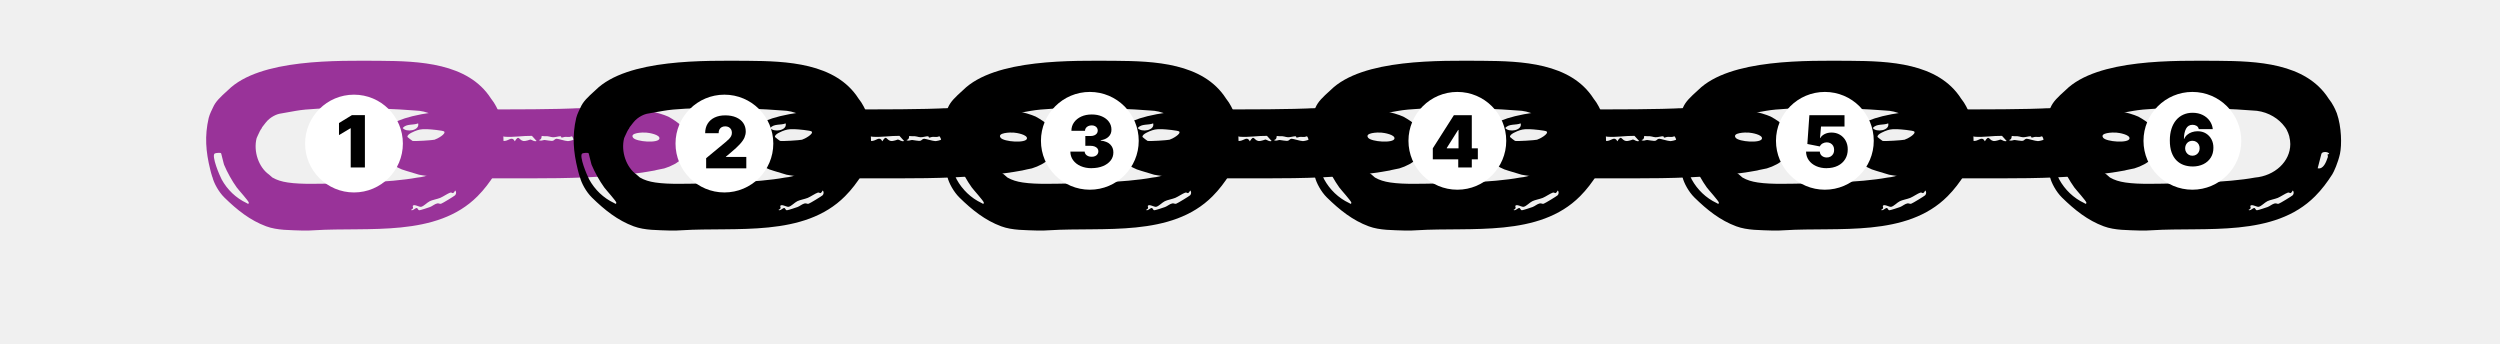
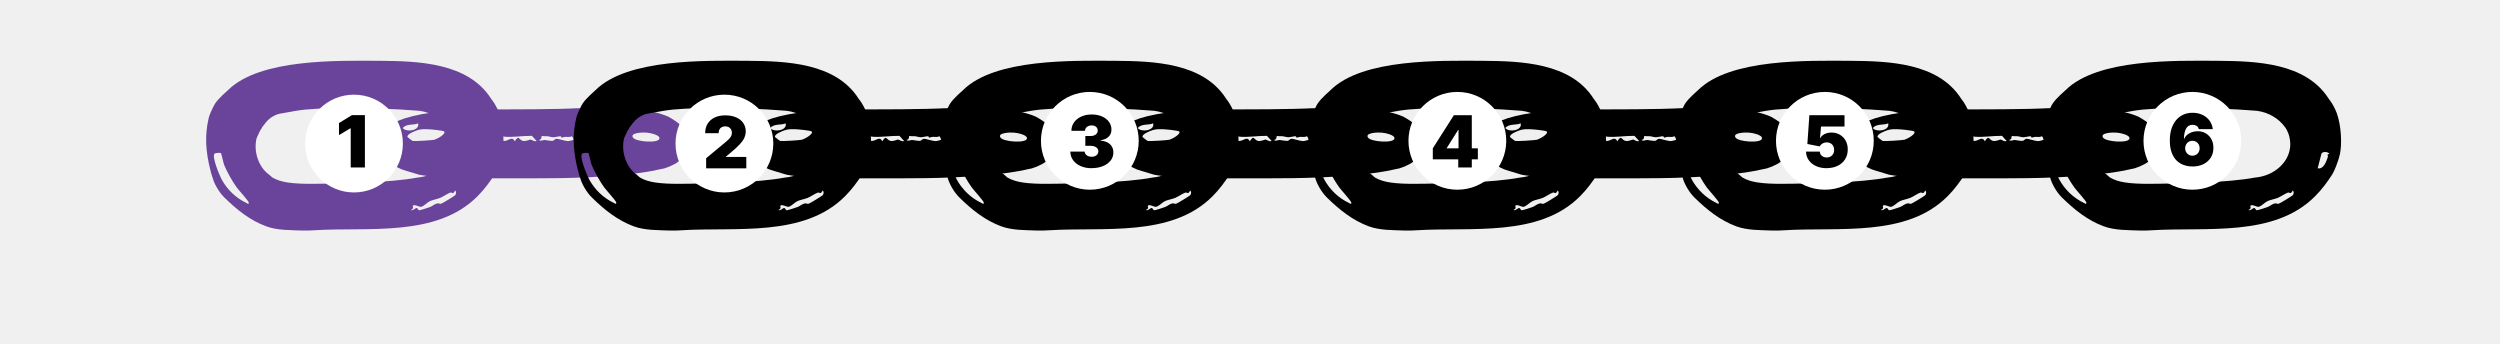
<svg xmlns="http://www.w3.org/2000/svg" id="Layer_1" version="1.1" viewBox="150 55 765 105">
  <defs>
    <style>
      .st0 {
        fill: #fff;
      }
    </style>
  </defs>
-   <path fill="#993399" d="M350.19,107.2c.69-.22,2.7-.56,3.09-.67,4.3-1.31,7.79-4.08,7.5-8.44-.25-3.53-3.2-5.69-6.31-7.41-2.81-1.23-8.43-2.76-18.16-2.71-4.77.02-10.21.17-10.21.17,0,0-4.72.35-25.45.35l-5.72.04s-.39,0-.52.02c-12.39.19-20.74,2.2-23.82,4.05-6.77,4.07-4.04,12.65,3.75,14.69l3.89,1.17s6,1.15,12.14,1.1h24.09c6.08,0,23.45-.05,35.74-2.37ZM347.69,95.57c.98.06,4.26.64,4.1,1.82-.23,1.52-7.09,1.02-8.05-.23-1.19-1.57,2.95-1.67,3.95-1.59ZM273.22,94.17c1.21-1.4,3.2-.78,4.73-1.42.57,2.22-3.63,2.84-4.73,1.42ZM282.98,97.75c-.66.17-6.25.53-6.76.36-.08-.02-1.48-1.08-1.52-1.18-.29-.85,2.17-1.8,2.97-2.07,1.13-.38,2.05-.34,3.16-.32.7,0,4.79.38,5.08.7.68.74-2.17,2.29-2.93,2.5ZM297.77,98.05c-1.07.08-2.44-.11-3.22-.8l3.87-.8,3.07.45-1.99,1.18c-.12-.87-.88-.08-1.74-.04ZM312.3,97.69c-.12-.02-1.33.59-2.21.44-1.37-.28-1.25-2.05-2.56.11-.82-1.63-1.76-.28-2.97-.13-.84.13-2.19-.32-3.09-.21-.37-.09,1-1.5,1.46-1.55.08,0,.92.45,1.56.49,2.62.21,5.61-.32,8.28-.27l1.43,1.57c-.78.28-1.31-.34-1.89-.45ZM323.71,98.17c-.7,0-3.03-.74-3.4-.72-.53.04-.76.53-1.09.61-.55.17-2.13-.21-2.58-.23-.51,0-1.11.46-1.74.02.96-.15.8-1.16.84-1.21.1-.09.66.08.92.04,1.33-.09,1.7.28,2.56.32.59.04,1.99-.38,2.34-.3.12.02.23.42.27.42.98-.13.43-.32,2.13-.21,1.09.06.94-.82,1.58.76-.02.23-1.54.53-1.82.51Z" />
+   <path fill="#6A449B" d="M350.19,107.2c.69-.22,2.7-.56,3.09-.67,4.3-1.31,7.79-4.08,7.5-8.44-.25-3.53-3.2-5.69-6.31-7.41-2.81-1.23-8.43-2.76-18.16-2.71-4.77.02-10.21.17-10.21.17,0,0-4.72.35-25.45.35l-5.72.04s-.39,0-.52.02c-12.39.19-20.74,2.2-23.82,4.05-6.77,4.07-4.04,12.65,3.75,14.69l3.89,1.17s6,1.15,12.14,1.1h24.09c6.08,0,23.45-.05,35.74-2.37ZM347.69,95.57c.98.06,4.26.64,4.1,1.82-.23,1.52-7.09,1.02-8.05-.23-1.19-1.57,2.95-1.67,3.95-1.59ZM273.22,94.17c1.21-1.4,3.2-.78,4.73-1.42.57,2.22-3.63,2.84-4.73,1.42ZM282.98,97.75c-.66.17-6.25.53-6.76.36-.08-.02-1.48-1.08-1.52-1.18-.29-.85,2.17-1.8,2.97-2.07,1.13-.38,2.05-.34,3.16-.32.7,0,4.79.38,5.08.7.68.74-2.17,2.29-2.93,2.5ZM297.77,98.05c-1.07.08-2.44-.11-3.22-.8l3.87-.8,3.07.45-1.99,1.18c-.12-.87-.88-.08-1.74-.04ZM312.3,97.69c-.12-.02-1.33.59-2.21.44-1.37-.28-1.25-2.05-2.56.11-.82-1.63-1.76-.28-2.97-.13-.84.13-2.19-.32-3.09-.21-.37-.09,1-1.5,1.46-1.55.08,0,.92.45,1.56.49,2.62.21,5.61-.32,8.28-.27l1.43,1.57c-.78.28-1.31-.34-1.89-.45ZM323.71,98.17c-.7,0-3.03-.74-3.4-.72-.53.04-.76.53-1.09.61-.55.17-2.13-.21-2.58-.23-.51,0-1.11.46-1.74.02.96-.15.8-1.16.84-1.21.1-.09.66.08.92.04,1.33-.09,1.7.28,2.56.32.59.04,1.99-.38,2.34-.3.12.02.23.42.27.42.98-.13.43-.32,2.13-.21,1.09.06.94-.82,1.58.76-.02.23-1.54.53-1.82.51Z" />
  <path d="M462.65,107.2c.69-.22,2.7-.56,3.09-.67,4.3-1.31,7.79-4.08,7.5-8.44-.25-3.53-3.2-5.69-6.31-7.41-2.81-1.23-8.43-2.76-18.16-2.71-4.77.02-10.21.17-10.21.17,0,0-4.72.35-25.45.35l-5.72.04s-.39,0-.52.02c-12.39.19-20.74,2.2-23.82,4.05-6.77,4.07-4.04,12.65,3.75,14.69l3.89,1.17s6,1.15,12.14,1.1h24.09c6.08,0,23.45-.05,35.74-2.37ZM460.15,95.57c.98.06,4.26.64,4.1,1.82-.23,1.52-7.09,1.02-8.05-.23-1.19-1.57,2.95-1.67,3.95-1.59ZM385.68,94.17c1.21-1.4,3.2-.78,4.73-1.42.57,2.22-3.63,2.84-4.73,1.42ZM395.44,97.75c-.66.17-6.25.53-6.76.36-.08-.02-1.48-1.08-1.52-1.18-.29-.85,2.17-1.8,2.97-2.07,1.13-.38,2.05-.34,3.16-.32.7,0,4.79.38,5.08.7.68.74-2.17,2.29-2.93,2.5ZM410.23,98.05c-1.07.08-2.44-.11-3.22-.8l3.87-.8,3.07.45-1.99,1.18c-.12-.87-.88-.08-1.74-.04ZM424.76,97.69c-.12-.02-1.33.59-2.21.44-1.37-.28-1.25-2.05-2.56.11-.82-1.63-1.76-.28-2.97-.13-.84.13-2.19-.32-3.09-.21-.37-.09,1-1.5,1.46-1.55.08,0,.92.45,1.56.49,2.62.21,5.61-.32,8.28-.27l1.43,1.57c-.78.28-1.31-.34-1.89-.45ZM436.17,98.17c-.7,0-3.03-.74-3.4-.72-.53.04-.76.53-1.09.61-.55.17-2.13-.21-2.58-.23-.51,0-1.11.46-1.74.02.96-.15.8-1.16.84-1.21.1-.09.66.08.92.04,1.33-.09,1.7.28,2.56.32.59.04,1.99-.38,2.34-.3.12.02.23.42.27.42.98-.13.43-.32,2.13-.21,1.09.06.94-.82,1.58.76-.02.23-1.54.53-1.82.51Z" />
  <path d="M575.11,107.2c.69-.22,2.7-.56,3.09-.67,4.3-1.31,7.79-4.08,7.5-8.44-.25-3.53-3.2-5.69-6.31-7.41-2.81-1.23-8.43-2.76-18.16-2.71-4.77.02-10.21.17-10.21.17,0,0-4.72.35-25.45.35l-5.72.04s-.39,0-.52.02c-12.39.19-20.74,2.2-23.82,4.05-6.77,4.07-4.04,12.65,3.75,14.69l3.89,1.17s6,1.15,12.14,1.1h24.09c6.08,0,23.45-.05,35.74-2.37ZM572.61,95.57c.98.06,4.26.64,4.1,1.82-.23,1.52-7.09,1.02-8.05-.23-1.19-1.57,2.95-1.67,3.95-1.59ZM498.14,94.17c1.21-1.4,3.2-.78,4.73-1.42.57,2.22-3.63,2.84-4.73,1.42ZM507.9,97.75c-.66.17-6.25.53-6.76.36-.08-.02-1.48-1.08-1.52-1.18-.29-.85,2.17-1.8,2.97-2.07,1.13-.38,2.05-.34,3.16-.32.7,0,4.79.38,5.08.7.68.74-2.17,2.29-2.93,2.5ZM522.69,98.05c-1.07.08-2.44-.11-3.22-.8l3.87-.8,3.07.45-1.99,1.18c-.12-.87-.88-.08-1.74-.04ZM537.22,97.69c-.12-.02-1.33.59-2.21.44-1.37-.28-1.25-2.05-2.56.11-.82-1.63-1.76-.28-2.97-.13-.84.13-2.19-.32-3.09-.21-.37-.09,1-1.5,1.46-1.55.08,0,.92.45,1.56.49,2.62.21,5.61-.32,8.28-.27l1.43,1.57c-.78.28-1.31-.34-1.89-.45ZM548.63,98.17c-.7,0-3.03-.74-3.4-.72-.53.04-.76.53-1.09.61-.55.17-2.13-.21-2.58-.23-.51,0-1.11.46-1.74.02.96-.15.8-1.16.84-1.21.1-.09.66.08.92.04,1.33-.09,1.7.28,2.56.32.59.04,1.99-.38,2.34-.3.12.02.23.42.27.42.98-.13.43-.32,2.13-.21,1.09.06.94-.82,1.58.76-.02.23-1.54.53-1.82.51Z" />
  <path d="M687.57,107.2c.69-.22,2.7-.56,3.09-.67,4.3-1.31,7.79-4.08,7.5-8.44-.25-3.53-3.2-5.69-6.31-7.41-2.81-1.23-8.43-2.76-18.16-2.71-4.77.02-10.21.17-10.21.17,0,0-4.72.35-25.45.35l-5.72.04s-.39,0-.52.02c-12.39.19-20.74,2.2-23.82,4.05-6.77,4.07-4.04,12.65,3.75,14.69l3.89,1.17s6,1.15,12.14,1.1h24.09c6.08,0,23.45-.05,35.74-2.37ZM685.07,95.57c.98.06,4.26.64,4.1,1.82-.23,1.52-7.09,1.02-8.05-.23-1.19-1.57,2.95-1.67,3.95-1.59ZM610.6,94.17c1.21-1.4,3.2-.78,4.73-1.42.57,2.22-3.63,2.84-4.73,1.42ZM620.36,97.75c-.66.17-6.25.53-6.76.36-.08-.02-1.48-1.08-1.52-1.18-.29-.85,2.17-1.8,2.97-2.07,1.13-.38,2.05-.34,3.16-.32.7,0,4.79.38,5.08.7.68.74-2.17,2.29-2.93,2.5ZM635.15,98.05c-1.07.08-2.44-.11-3.22-.8l3.87-.8,3.07.45-1.99,1.18c-.12-.87-.88-.08-1.74-.04ZM649.68,97.69c-.12-.02-1.33.59-2.21.44-1.37-.28-1.25-2.05-2.56.11-.82-1.63-1.76-.28-2.97-.13-.84.13-2.19-.32-3.09-.21-.37-.09,1-1.5,1.46-1.55.08,0,.92.45,1.56.49,2.62.21,5.61-.32,8.28-.27l1.43,1.57c-.78.28-1.31-.34-1.89-.45ZM661.09,98.17c-.7,0-3.03-.74-3.4-.72-.53.04-.76.53-1.09.61-.55.17-2.13-.21-2.58-.23-.51,0-1.11.46-1.74.02.96-.15.8-1.16.84-1.21.1-.09.66.08.92.04,1.33-.09,1.7.28,2.56.32.59.04,1.99-.38,2.34-.3.12.02.23.42.27.42.98-.13.43-.32,2.13-.21,1.09.06.94-.82,1.58.76-.02.23-1.54.53-1.82.51Z" />
  <path d="M800.03,107.2c.69-.22,2.7-.56,3.09-.67,4.3-1.31,7.79-4.08,7.5-8.44-.25-3.53-3.2-5.69-6.31-7.41-2.81-1.23-8.43-2.76-18.16-2.71-4.77.02-10.21.17-10.21.17,0,0-4.72.35-25.45.35l-5.72.04s-.39,0-.52.02c-12.39.19-20.74,2.2-23.82,4.05-6.77,4.07-4.04,12.65,3.75,14.69l3.89,1.17s6,1.15,12.14,1.1h24.09c6.08,0,23.45-.05,35.74-2.37ZM797.53,95.57c.98.06,4.26.64,4.1,1.82-.23,1.52-7.09,1.02-8.05-.23-1.19-1.57,2.95-1.67,3.95-1.59ZM723.06,94.17c1.21-1.4,3.2-.78,4.73-1.42.57,2.22-3.63,2.84-4.73,1.42ZM732.82,97.75c-.66.17-6.25.53-6.76.36-.08-.02-1.48-1.08-1.52-1.18-.29-.85,2.17-1.8,2.97-2.07,1.13-.38,2.05-.34,3.16-.32.7,0,4.79.38,5.08.7.68.74-2.17,2.29-2.93,2.5ZM747.61,98.05c-1.07.08-2.44-.11-3.22-.8l3.87-.8,3.07.45-1.99,1.18c-.12-.87-.88-.08-1.74-.04ZM762.14,97.69c-.12-.02-1.33.59-2.21.44-1.37-.28-1.25-2.05-2.56.11-.82-1.63-1.76-.28-2.97-.13-.84.13-2.19-.32-3.09-.21-.37-.09,1-1.5,1.46-1.55.08,0,.92.45,1.56.49,2.62.21,5.61-.32,8.28-.27l1.43,1.57c-.78.28-1.31-.34-1.89-.45ZM773.55,98.17c-.7,0-3.03-.74-3.4-.72-.53.04-.76.53-1.09.61-.55.17-2.13-.21-2.58-.23-.51,0-1.11.46-1.74.02.96-.15.8-1.16.84-1.21.1-.09.66.08.92.04,1.33-.09,1.7.28,2.56.32.59.04,1.99-.38,2.34-.3.12.02.23.42.27.42.98-.13.43-.32,2.13-.21,1.09.06.94-.82,1.58.76-.02.23-1.54.53-1.82.51Z" />
-   <path fill="#993399" d="M215.17,87.9c-.2.43-1.04,2.05-1.31,3.2-1.27,5.47-.9,10.26.47,15.78.16.72.37,1.41.59,2.13.02.04.02.08.04.1l.06.13c.41,1.7,1.81,4.4,3.65,6.21,3.87,3.8,7.9,7,12.78,8.8,3.4,1.27,7.45,1.15,11.2,1.3,1.14.05,2.4-.03,3.51-.09,16.66-1.04,37.42,2.21,49.96-10.41,2.03-2.03,3.75-4.33,5.27-6.72.48-.76,1.75-3.56,2.34-6.26s.5-8.24-.96-12.42c-.71-1.82-1.38-2.82-1.38-2.82-.29-.59-.78-1.11-1.15-1.68-7.01-10.96-22.17-11.45-33.81-11.54-13.18-.06-36.92-.7-46.66,8.97-2.42,2.17-3.81,3.51-4.59,5.3ZM225.44,117.12c-3.24-1.52-5.9-4.08-7.62-7.23-.29-.55-1.11-2.38-1.7-4.14-.57-1.74-.94-3.4-.43-3.77.27-.2,1.78-.29,1.95-.1.1.12.47,1.95.78,3.01.06.23.12.43.16.55.96,2.29,2.42,4.92,3.87,6.93.47.66,3.69,4.2,3.69,4.65-.08.66-.45.2-.7.1ZM289.28,114.74c-.33.31-3.85,2.46-4.3,2.6-.41.14-.7-.2-1.17-.1-.8.16-1.52.86-2.23,1.11-.64.23-2.66.9-3.2.98-.51.08-.51-.74-.92-.68-.51.08-1.19.96-1.72.59,1.07-.47.51-1.02.55-1.15.23-.86,2.01.33,2.56.2.86-.2,1.82-1.31,2.66-1.72.76-.39,2.25-.64,3.2-1.02.92-.39,2.29-1.35,3.05-1.6.68-.23.74.78,1.52-.66.41.35.35,1.09,0,1.43ZM288.23,96.83s0,.03.01.04c.18.71.29,1.45.29,2.22,0,5.34-4.75,9.73-10.84,10.25-8.47,1.59-22.85,1.76-28.5,1.87-1.29.02-2.66.04-4.06.04-2.4,0-4.9-.08-7.09-.41-1.88-.29-3.27-.71-4.69-1.52-.44-.35-.76-.67-1.04-.91-3.11-2.19-4.84-7.03-3.78-11.15.08-.2.2-.49.35-.78.39-.88.88-1.91,1.09-2.05.04-.08.2-.43.26-.52.42-.58.72-.91,1.05-1.35,1.53-1.99,3.7-2.64,4.18-2.74l5.06-.9c6.74-1.21,24.07-1.09,36.59-.1.35.02.7.04,1.05.08.05,0,.11,0,.17.01,0,0,0,0,0,0,3.62.47,6.71,2.42,8.51,4.9.92,1.09,1.41,3.02,1.41,3.02ZM299.98,103.17c-.47,1.37-1.31,3.73-3.07,3.32l1.15-4.45c.31-.82,2.29-.59,2.38.08,0,.06-.49.06-.51.16-.04.1.2.47.06.88Z" />
+   <path fill="#6A449B" d="M215.17,87.9c-.2.43-1.04,2.05-1.31,3.2-1.27,5.47-.9,10.26.47,15.78.16.72.37,1.41.59,2.13.02.04.02.08.04.1l.06.13c.41,1.7,1.81,4.4,3.65,6.21,3.87,3.8,7.9,7,12.78,8.8,3.4,1.27,7.45,1.15,11.2,1.3,1.14.05,2.4-.03,3.51-.09,16.66-1.04,37.42,2.21,49.96-10.41,2.03-2.03,3.75-4.33,5.27-6.72.48-.76,1.75-3.56,2.34-6.26s.5-8.24-.96-12.42c-.71-1.82-1.38-2.82-1.38-2.82-.29-.59-.78-1.11-1.15-1.68-7.01-10.96-22.17-11.45-33.81-11.54-13.18-.06-36.92-.7-46.66,8.97-2.42,2.17-3.81,3.51-4.59,5.3ZM225.44,117.12c-3.24-1.52-5.9-4.08-7.62-7.23-.29-.55-1.11-2.38-1.7-4.14-.57-1.74-.94-3.4-.43-3.77.27-.2,1.78-.29,1.95-.1.1.12.47,1.95.78,3.01.06.23.12.43.16.55.96,2.29,2.42,4.92,3.87,6.93.47.66,3.69,4.2,3.69,4.65-.08.66-.45.2-.7.1ZM289.28,114.74c-.33.31-3.85,2.46-4.3,2.6-.41.14-.7-.2-1.17-.1-.8.16-1.52.86-2.23,1.11-.64.23-2.66.9-3.2.98-.51.08-.51-.74-.92-.68-.51.08-1.19.96-1.72.59,1.07-.47.51-1.02.55-1.15.23-.86,2.01.33,2.56.2.86-.2,1.82-1.31,2.66-1.72.76-.39,2.25-.64,3.2-1.02.92-.39,2.29-1.35,3.05-1.6.68-.23.74.78,1.52-.66.41.35.35,1.09,0,1.43ZM288.23,96.83s0,.03.01.04c.18.71.29,1.45.29,2.22,0,5.34-4.75,9.73-10.84,10.25-8.47,1.59-22.85,1.76-28.5,1.87-1.29.02-2.66.04-4.06.04-2.4,0-4.9-.08-7.09-.41-1.88-.29-3.27-.71-4.69-1.52-.44-.35-.76-.67-1.04-.91-3.11-2.19-4.84-7.03-3.78-11.15.08-.2.2-.49.35-.78.39-.88.88-1.91,1.09-2.05.04-.08.2-.43.26-.52.42-.58.72-.91,1.05-1.35,1.53-1.99,3.7-2.64,4.18-2.74l5.06-.9c6.74-1.21,24.07-1.09,36.59-.1.35.02.7.04,1.05.08.05,0,.11,0,.17.01,0,0,0,0,0,0,3.62.47,6.71,2.42,8.51,4.9.92,1.09,1.41,3.02,1.41,3.02ZM299.98,103.17c-.47,1.37-1.31,3.73-3.07,3.32l1.15-4.45c.31-.82,2.29-.59,2.38.08,0,.06-.49.06-.51.16-.04.1.2.47.06.88Z" />
  <path d="M327.63,87.9c-.2.43-1.04,2.05-1.31,3.2-1.27,5.47-.9,10.26.47,15.78.16.72.37,1.41.59,2.13.02.04.02.08.04.1l.06.13c.41,1.7,1.81,4.4,3.65,6.21,3.87,3.8,7.9,7,12.78,8.8,3.4,1.27,7.45,1.15,11.2,1.3,1.14.05,2.4-.03,3.51-.09,16.66-1.04,37.42,2.21,49.96-10.41,2.03-2.03,3.75-4.33,5.27-6.72.48-.76,1.75-3.56,2.34-6.26s.5-8.24-.96-12.42c-.71-1.82-1.38-2.82-1.38-2.82-.29-.59-.78-1.11-1.15-1.68-7.01-10.96-22.17-11.45-33.81-11.54-13.18-.06-36.92-.7-46.66,8.97-2.42,2.17-3.81,3.51-4.59,5.3ZM337.9,117.12c-3.24-1.52-5.9-4.08-7.62-7.23-.29-.55-1.11-2.38-1.7-4.14-.57-1.74-.94-3.4-.43-3.77.27-.2,1.78-.29,1.95-.1.1.12.47,1.95.78,3.01.06.23.12.43.16.55.96,2.29,2.42,4.92,3.87,6.93.47.66,3.69,4.2,3.69,4.65-.08.66-.45.2-.7.1ZM401.74,114.74c-.33.31-3.85,2.46-4.3,2.6-.41.14-.7-.2-1.17-.1-.8.16-1.52.86-2.23,1.11-.64.23-2.66.9-3.2.98-.51.08-.51-.74-.92-.68-.51.08-1.19.96-1.72.59,1.07-.47.51-1.02.55-1.15.23-.86,2.01.33,2.56.2.86-.2,1.82-1.31,2.66-1.72.76-.39,2.25-.64,3.2-1.02.92-.39,2.29-1.35,3.05-1.6.68-.23.74.78,1.52-.66.41.35.35,1.09,0,1.43ZM400.69,96.83s0,.03.01.04c.18.71.29,1.45.29,2.22,0,5.34-4.75,9.73-10.84,10.25-8.47,1.59-22.85,1.76-28.5,1.87-1.29.02-2.66.04-4.06.04-2.4,0-4.9-.08-7.09-.41-1.88-.29-3.27-.71-4.69-1.52-.44-.35-.76-.67-1.04-.91-3.11-2.19-4.84-7.03-3.78-11.15.08-.2.2-.49.35-.78.39-.88.88-1.91,1.09-2.05.04-.08.2-.43.26-.52.42-.58.72-.91,1.05-1.35,1.53-1.99,3.7-2.64,4.18-2.74l5.06-.9c6.74-1.21,24.07-1.09,36.59-.1.35.02.7.04,1.05.08.05,0,.11,0,.17.01,0,0,0,0,0,0,3.62.47,6.71,2.42,8.51,4.9.92,1.09,1.41,3.02,1.41,3.02ZM412.44,103.17c-.47,1.37-1.31,3.73-3.07,3.32l1.15-4.45c.31-.82,2.29-.59,2.38.08,0,.06-.49.06-.51.16-.04.1.2.47.06.88Z" />
  <path d="M440.09,87.9c-.2.43-1.04,2.05-1.31,3.2-1.27,5.47-.9,10.26.47,15.78.16.72.37,1.41.59,2.13.02.04.02.08.04.1l.06.13c.41,1.7,1.81,4.4,3.65,6.21,3.87,3.8,7.9,7,12.78,8.8,3.4,1.27,7.45,1.15,11.2,1.3,1.14.05,2.4-.03,3.51-.09,16.66-1.04,37.42,2.21,49.96-10.41,2.03-2.03,3.75-4.33,5.27-6.72.48-.76,1.75-3.56,2.34-6.26s.5-8.24-.96-12.42c-.71-1.82-1.38-2.82-1.38-2.82-.29-.59-.78-1.11-1.15-1.68-7.01-10.96-22.17-11.45-33.81-11.54-13.18-.06-36.92-.7-46.66,8.97-2.42,2.17-3.81,3.51-4.59,5.3ZM450.36,117.12c-3.24-1.52-5.9-4.08-7.62-7.23-.29-.55-1.11-2.38-1.7-4.14-.57-1.74-.94-3.4-.43-3.77.27-.2,1.78-.29,1.95-.1.1.12.47,1.95.78,3.01.06.23.12.43.16.55.96,2.29,2.42,4.92,3.87,6.93.47.66,3.69,4.2,3.69,4.65-.08.66-.45.2-.7.1ZM514.2,114.74c-.33.31-3.85,2.46-4.3,2.6-.41.14-.7-.2-1.17-.1-.8.16-1.52.86-2.23,1.11-.64.23-2.66.9-3.2.98-.51.08-.51-.74-.92-.68-.51.08-1.19.96-1.72.59,1.07-.47.51-1.02.55-1.15.23-.86,2.01.33,2.56.2.86-.2,1.82-1.31,2.66-1.72.76-.39,2.25-.64,3.2-1.02.92-.39,2.29-1.35,3.05-1.6.68-.23.74.78,1.52-.66.41.35.35,1.09,0,1.43ZM513.15,96.83s0,.03.01.04c.18.71.29,1.45.29,2.22,0,5.34-4.75,9.73-10.84,10.25-8.47,1.59-22.85,1.76-28.5,1.87-1.29.02-2.66.04-4.06.04-2.4,0-4.9-.08-7.09-.41-1.88-.29-3.27-.71-4.69-1.52-.44-.35-.76-.67-1.04-.91-3.11-2.19-4.84-7.03-3.78-11.15.08-.2.2-.49.35-.78.39-.88.88-1.91,1.09-2.05.04-.08.2-.43.26-.52.42-.58.72-.91,1.05-1.35,1.53-1.99,3.7-2.64,4.18-2.74l5.06-.9c6.74-1.21,24.07-1.09,36.59-.1.35.02.7.04,1.05.08.05,0,.11,0,.17.01,0,0,0,0,0,0,3.62.47,6.71,2.42,8.51,4.9.92,1.09,1.41,3.02,1.41,3.02ZM524.9,103.17c-.47,1.37-1.31,3.73-3.07,3.32l1.15-4.45c.31-.82,2.29-.59,2.38.08,0,.06-.49.06-.51.16-.04.1.2.47.06.88Z" />
  <path d="M552.55,87.9c-.2.43-1.04,2.05-1.31,3.2-1.27,5.47-.9,10.26.47,15.78.16.72.37,1.41.59,2.13.02.04.02.08.04.1l.06.13c.41,1.7,1.81,4.4,3.65,6.21,3.87,3.8,7.9,7,12.78,8.8,3.4,1.27,7.45,1.15,11.2,1.3,1.14.05,2.4-.03,3.51-.09,16.66-1.04,37.42,2.21,49.96-10.41,2.03-2.03,3.75-4.33,5.27-6.72.48-.76,1.75-3.56,2.34-6.26s.5-8.24-.96-12.42c-.71-1.82-1.38-2.82-1.38-2.82-.29-.59-.78-1.11-1.15-1.68-7.01-10.96-22.17-11.45-33.81-11.54-13.18-.06-36.92-.7-46.66,8.97-2.42,2.17-3.81,3.51-4.59,5.3ZM562.82,117.12c-3.24-1.52-5.9-4.08-7.62-7.23-.29-.55-1.11-2.38-1.7-4.14-.57-1.74-.94-3.4-.43-3.77.27-.2,1.78-.29,1.95-.1.1.12.47,1.95.78,3.01.06.23.12.43.16.55.96,2.29,2.42,4.92,3.87,6.93.47.66,3.69,4.2,3.69,4.65-.08.66-.45.2-.7.1ZM626.66,114.74c-.33.31-3.85,2.46-4.3,2.6-.41.14-.7-.2-1.17-.1-.8.16-1.52.86-2.23,1.11-.64.23-2.66.9-3.2.98-.51.08-.51-.74-.92-.68-.51.08-1.19.96-1.72.59,1.07-.47.51-1.02.55-1.15.23-.86,2.01.33,2.56.2.86-.2,1.82-1.31,2.66-1.72.76-.39,2.25-.64,3.2-1.02.92-.39,2.29-1.35,3.05-1.6.68-.23.74.78,1.52-.66.41.35.35,1.09,0,1.43ZM625.61,96.83s0,.03.01.04c.18.71.29,1.45.29,2.22,0,5.34-4.75,9.73-10.84,10.25-8.47,1.59-22.85,1.76-28.5,1.87-1.29.02-2.66.04-4.06.04-2.4,0-4.9-.08-7.09-.41-1.88-.29-3.27-.71-4.69-1.52-.44-.35-.76-.67-1.04-.91-3.11-2.19-4.84-7.03-3.78-11.15.08-.2.2-.49.35-.78.39-.88.88-1.91,1.09-2.05.04-.08.2-.43.26-.52.42-.58.72-.91,1.05-1.35,1.53-1.99,3.7-2.64,4.18-2.74l5.06-.9c6.74-1.21,24.07-1.09,36.59-.1.35.02.7.04,1.05.08.05,0,.11,0,.17.01,0,0,0,0,0,0,3.62.47,6.71,2.42,8.51,4.9.92,1.09,1.41,3.02,1.41,3.02ZM637.36,103.17c-.47,1.37-1.31,3.73-3.07,3.32l1.15-4.45c.31-.82,2.29-.59,2.38.08,0,.06-.49.06-.51.16-.04.1.2.47.06.88Z" />
  <path d="M665.01,87.9c-.2.43-1.04,2.05-1.31,3.2-1.27,5.47-.9,10.26.47,15.78.16.72.37,1.41.59,2.13.02.04.02.08.04.1l.06.13c.41,1.7,1.81,4.4,3.65,6.21,3.87,3.8,7.9,7,12.78,8.8,3.4,1.27,7.45,1.15,11.2,1.3,1.14.05,2.4-.03,3.51-.09,16.66-1.04,37.42,2.21,49.96-10.41,2.03-2.03,3.75-4.33,5.27-6.72.48-.76,1.75-3.56,2.34-6.26s.5-8.24-.96-12.42c-.71-1.82-1.38-2.82-1.38-2.82-.29-.59-.78-1.11-1.15-1.68-7.01-10.96-22.17-11.45-33.81-11.54-13.18-.06-36.92-.7-46.66,8.97-2.42,2.17-3.81,3.51-4.59,5.3ZM675.28,117.12c-3.24-1.52-5.9-4.08-7.62-7.23-.29-.55-1.11-2.38-1.7-4.14-.57-1.74-.94-3.4-.43-3.77.27-.2,1.78-.29,1.95-.1.1.12.47,1.95.78,3.01.06.23.12.43.16.55.96,2.29,2.42,4.92,3.87,6.93.47.66,3.69,4.2,3.69,4.65-.08.66-.45.2-.7.1ZM739.12,114.74c-.33.31-3.85,2.46-4.3,2.6-.41.14-.7-.2-1.17-.1-.8.16-1.52.86-2.23,1.11-.64.23-2.66.9-3.2.98-.51.08-.51-.74-.92-.68-.51.08-1.19.96-1.72.59,1.07-.47.51-1.02.55-1.15.23-.86,2.01.33,2.56.2.86-.2,1.82-1.31,2.66-1.72.76-.39,2.25-.64,3.2-1.02.92-.39,2.29-1.35,3.05-1.6.68-.23.74.78,1.52-.66.41.35.35,1.09,0,1.43ZM738.07,96.83s0,.03.01.04c.18.71.29,1.45.29,2.22,0,5.34-4.75,9.73-10.84,10.25-8.47,1.59-22.85,1.76-28.5,1.87-1.29.02-2.66.04-4.06.04-2.4,0-4.9-.08-7.09-.41-1.88-.29-3.27-.71-4.69-1.52-.44-.35-.76-.67-1.04-.91-3.11-2.19-4.84-7.03-3.78-11.15.08-.2.2-.49.35-.78.39-.88.88-1.91,1.09-2.05.04-.08.2-.43.26-.52.42-.58.72-.91,1.05-1.35,1.53-1.99,3.7-2.64,4.18-2.74l5.06-.9c6.74-1.21,24.07-1.09,36.59-.1.35.02.7.04,1.05.08.05,0,.11,0,.17.01,0,0,0,0,0,0,3.62.47,6.71,2.42,8.51,4.9.92,1.09,1.41,3.02,1.41,3.02ZM749.82,103.17c-.47,1.37-1.31,3.73-3.07,3.32l1.15-4.45c.31-.82,2.29-.59,2.38.08,0,.06-.49.06-.51.16-.04.1.2.47.06.88Z" />
  <path d="M777.47,87.9c-.2.43-1.04,2.05-1.31,3.2-1.27,5.47-.9,10.26.47,15.78.16.72.37,1.41.59,2.13.02.04.02.08.04.1l.06.13c.41,1.7,1.81,4.4,3.65,6.21,3.87,3.8,7.9,7,12.78,8.8,3.4,1.27,7.45,1.15,11.2,1.3,1.14.05,2.4-.03,3.51-.09,16.66-1.04,37.42,2.21,49.96-10.41,2.03-2.03,3.75-4.33,5.27-6.72.48-.76,1.75-3.56,2.34-6.26.59-2.7.5-8.24-.96-12.42-.71-1.82-1.38-2.82-1.38-2.82-.29-.59-.78-1.11-1.15-1.68-7.01-10.96-22.17-11.45-33.81-11.54-13.18-.06-36.92-.7-46.66,8.97-2.42,2.17-3.81,3.51-4.59,5.3ZM787.74,117.12c-3.24-1.52-5.9-4.08-7.62-7.23-.29-.55-1.11-2.38-1.7-4.14-.57-1.74-.94-3.4-.43-3.77.27-.2,1.78-.29,1.95-.1.1.12.47,1.95.78,3.01.06.23.12.43.16.55.96,2.29,2.42,4.92,3.87,6.93.47.66,3.69,4.2,3.69,4.65-.08.66-.45.2-.7.1ZM851.58,114.74c-.33.31-3.85,2.46-4.3,2.6-.41.14-.7-.2-1.17-.1-.8.16-1.52.86-2.23,1.11-.64.23-2.66.9-3.2.98-.51.08-.51-.74-.92-.68-.51.08-1.19.96-1.72.59,1.07-.47.51-1.02.55-1.15.23-.86,2.01.33,2.56.2.86-.2,1.82-1.31,2.66-1.72.76-.39,2.25-.64,3.2-1.02.92-.39,2.29-1.35,3.05-1.6.68-.23.74.78,1.52-.66.41.35.35,1.09,0,1.43ZM850.53,96.83s0,.03.01.04c.18.71.29,1.45.29,2.22,0,5.34-4.75,9.73-10.84,10.25-8.47,1.59-22.85,1.76-28.5,1.87-1.29.02-2.66.04-4.06.04-2.4,0-4.9-.08-7.09-.41-1.88-.29-3.27-.71-4.69-1.52-.44-.35-.76-.67-1.04-.91-3.11-2.19-4.84-7.03-3.78-11.15.08-.2.2-.49.35-.78.39-.88.88-1.91,1.09-2.05.04-.08.2-.43.26-.52.42-.58.72-.91,1.05-1.35,1.53-1.99,3.7-2.64,4.18-2.74l5.06-.9c6.74-1.21,24.07-1.09,36.59-.1.35.02.7.04,1.05.08.05,0,.11,0,.17.01,0,0,0,0,0,0,3.62.47,6.71,2.42,8.51,4.9.92,1.09,1.41,3.02,1.41,3.02ZM862.28,103.17c-.47,1.37-1.31,3.73-3.07,3.32l1.15-4.45c.31-.82,2.29-.59,2.38.08,0,.06-.49.06-.51.16-.04.1.2.47.06.88Z" />
  <g>
    <circle class="st0" cx="371.67" cy="98.93" r="14.96" />
    <path d="M366.08,106.53v-3.12l5.97-4.94c.4-.33.74-.64,1.02-.93.28-.29.5-.59.66-.89.15-.31.23-.65.23-1.02,0-.41-.09-.76-.26-1.05-.17-.29-.42-.52-.72-.68-.31-.16-.66-.24-1.06-.24s-.75.08-1.06.24c-.3.16-.54.4-.71.71-.17.31-.25.69-.25,1.14h-4.12c0-1.12.25-2.09.76-2.91.5-.81,1.22-1.44,2.14-1.88s2-.66,3.24-.66,2.39.2,3.33.61c.94.41,1.67.98,2.18,1.72.51.74.77,1.61.77,2.6,0,.61-.13,1.23-.38,1.83-.26.61-.71,1.28-1.38,2.01-.66.73-1.6,1.61-2.82,2.62l-1.5,1.25v.09h6.25v3.47h-12.28Z" />
  </g>
  <g>
    <circle class="st0" cx="258.32" cy="98.93" r="14.96" />
    <path d="M261.66,90.25v16h-4.34v-12h-.09l-3.5,2.09v-3.69l3.94-2.41h4Z" />
  </g>
  <circle class="st0" cx="483.49" cy="98.09" r="14.96" />
  <circle class="st0" cx="595.95" cy="98.09" r="14.96" />
  <circle class="st0" cx="708.41" cy="98.09" r="14.96" />
  <circle class="st0" cx="820.87" cy="98.09" r="14.96" />
  <path d="M484.03,106.47c-1.26,0-2.38-.22-3.36-.65s-1.74-1.04-2.3-1.8c-.56-.77-.84-1.65-.84-2.64h4.38c0,.31.1.58.29.82.18.24.44.43.76.57.32.14.69.2,1.11.2s.75-.07,1.06-.21c.31-.14.55-.34.72-.6s.25-.55.25-.88c0-.32-.09-.61-.29-.86-.2-.25-.48-.45-.84-.59s-.77-.21-1.24-.21h-1.62v-3h1.62c.43,0,.81-.07,1.14-.21.33-.14.59-.34.77-.59.18-.25.27-.54.27-.86,0-.31-.07-.59-.23-.83s-.37-.43-.65-.56c-.28-.14-.6-.2-.96-.2-.4,0-.75.07-1.06.21-.31.14-.55.34-.73.59-.18.25-.27.54-.27.86h-4.16c0-.98.27-1.84.81-2.59.53-.75,1.27-1.34,2.2-1.77.93-.43,2-.64,3.21-.64s2.23.2,3.14.6c.91.4,1.62.95,2.13,1.65.51.7.77,1.5.76,2.4.01.9-.3,1.63-.92,2.2-.62.57-1.41.91-2.36,1.02v.12c1.29.14,2.26.54,2.91,1.18.65.65.97,1.46.96,2.44,0,.94-.27,1.77-.84,2.49-.57.72-1.35,1.29-2.35,1.7-1,.41-2.16.62-3.46.62Z" />
  <path d="M588.44,103.75v-3.37l6.44-10.12h3.06v4.5h-1.75l-3.47,5.5v.12h9.5v3.37h-13.78ZM596.22,106.25v-3.53l.09-1.47v-11h4.06v16h-4.16Z" />
  <path d="M708.99,106.47c-1.23,0-2.32-.22-3.27-.65s-1.7-1.04-2.24-1.8-.82-1.65-.83-2.64h4.22c.02.55.23.99.64,1.32s.91.49,1.48.49c.44,0,.83-.09,1.17-.29s.6-.46.8-.81.29-.75.28-1.22c0-.47-.09-.88-.28-1.22s-.46-.61-.8-.8-.73-.29-1.17-.29-.88.11-1.27.33-.67.53-.86.92l-3.81-.75.62-8.81h10.75v3.47h-7.19l-.31,3.53h.09c.25-.48.68-.89,1.3-1.21s1.33-.48,2.14-.48c.95,0,1.8.22,2.55.66s1.34,1.05,1.77,1.83.65,1.68.64,2.69c0,1.11-.26,2.1-.79,2.96s-1.28,1.54-2.25,2.02-2.1.73-3.4.73Z" />
  <path d="M820.9,105.94c-.93,0-1.82-.15-2.65-.44s-1.58-.76-2.22-1.39-1.15-1.46-1.52-2.48c-.37-1.02-.55-2.26-.54-3.71,0-1.3.17-2.46.5-3.5s.8-1.92,1.41-2.65,1.34-1.29,2.2-1.68,1.8-.58,2.85-.58c1.18,0,2.21.23,3.11.68s1.61,1.06,2.14,1.82.84,1.59.93,2.5h-4.28c-.1-.45-.33-.79-.68-1s-.76-.32-1.22-.32c-.91,0-1.58.4-2,1.19s-.64,1.83-.65,3.12h.09c.2-.49.51-.91.92-1.26s.89-.62,1.44-.8,1.12-.28,1.73-.28c.97,0,1.82.22,2.54.66s1.29,1.04,1.7,1.8.61,1.63.6,2.61c0,1.15-.26,2.15-.81,3.01s-1.3,1.53-2.26,2-2.08.71-3.34.71ZM820.87,102.65c.43,0,.82-.1,1.15-.3s.6-.47.79-.81.28-.73.28-1.17c0-.44-.09-.83-.28-1.18s-.45-.61-.79-.81-.72-.3-1.15-.3c-.32,0-.61.06-.88.17s-.5.27-.7.48-.35.45-.46.73-.17.58-.18.91c0,.44.1.83.3,1.17s.46.61.79.81.71.3,1.13.3Z" />
</svg>
